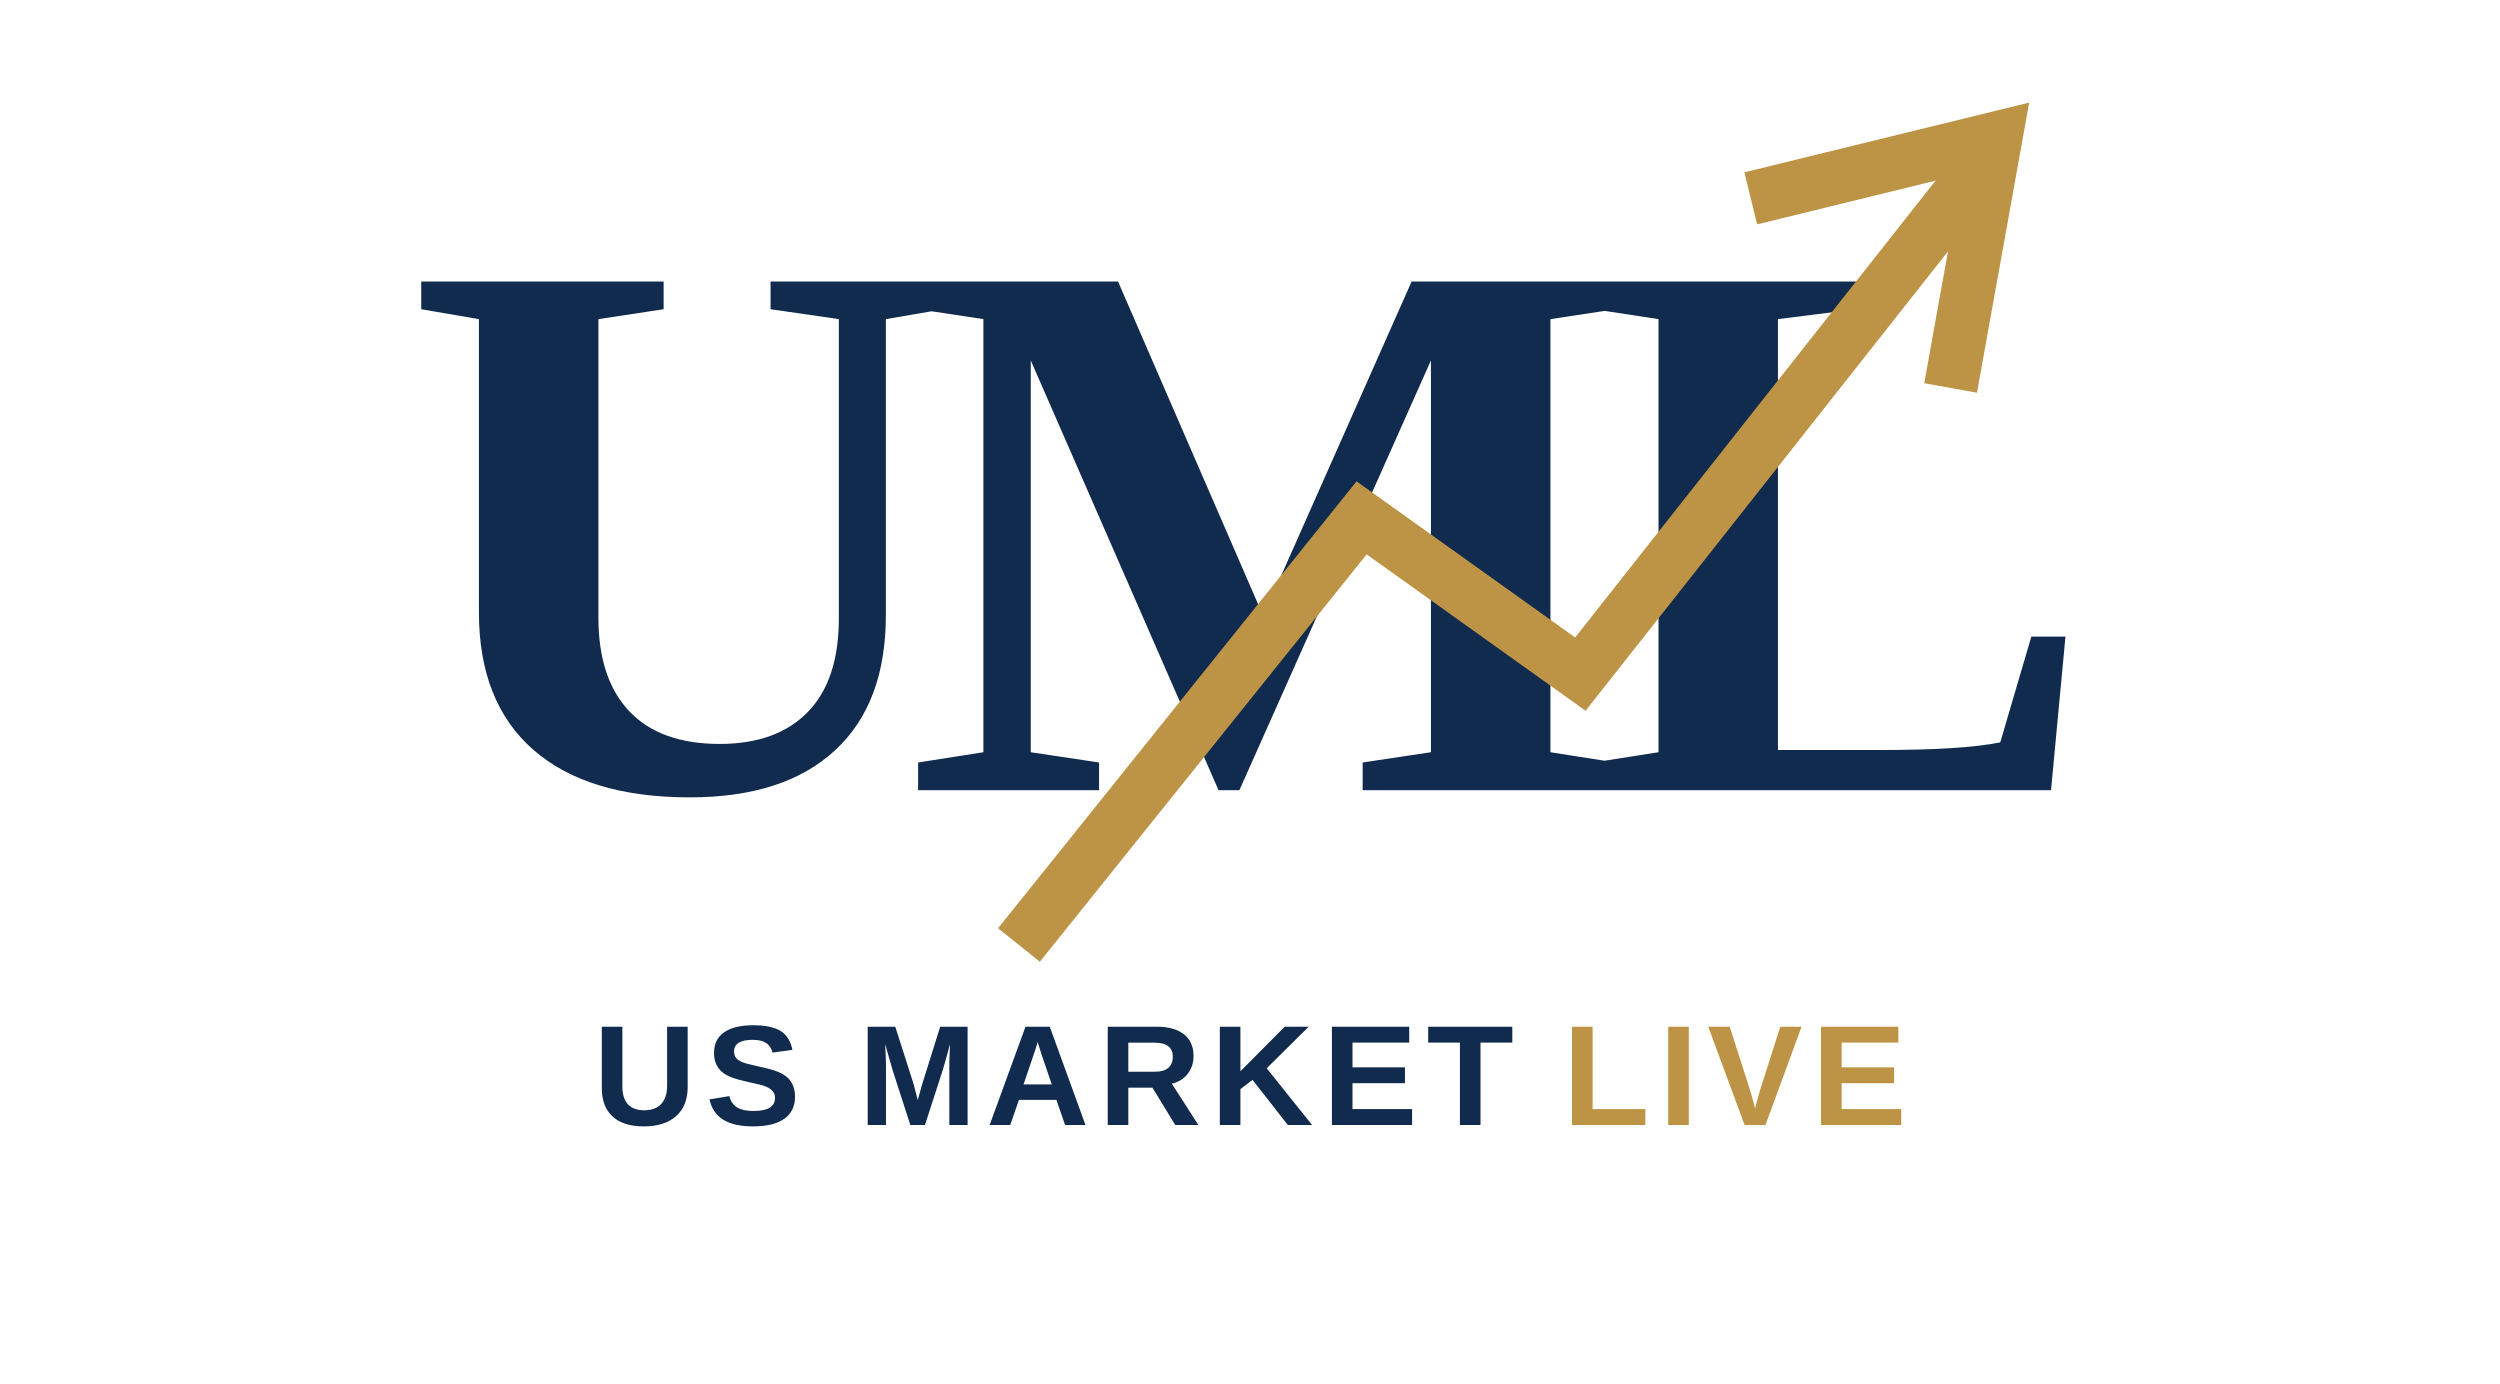
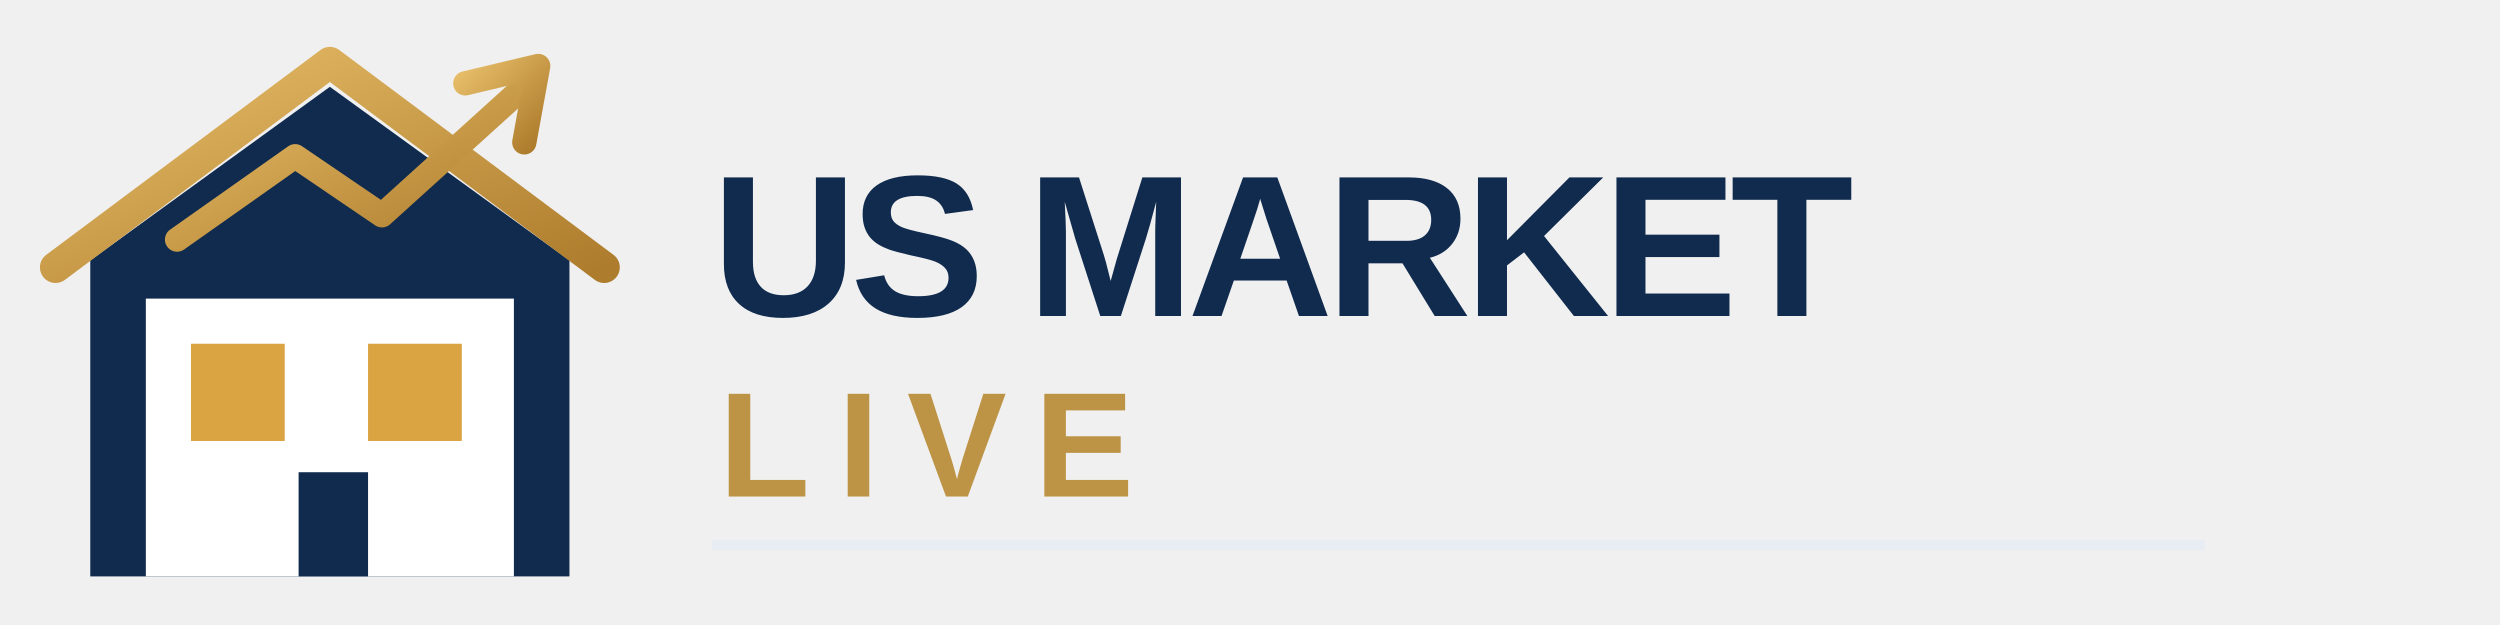
- <svg xmlns="http://www.w3.org/2000/svg" viewBox="0 0 560 310" role="img" aria-labelledby="title desc">
-   <rect width="560" height="310" fill="#fff" />
-   <text x="280" y="177" text-anchor="middle" fill="#102b4e" font-family="Georgia,'Times New Roman',serif" font-size="174" font-weight="700" letter-spacing="-13">UML</text>
-   <path d="M232 207 L305 116 L354 151 L440 42" fill="none" stroke="#bd9445" stroke-width="12" stroke-linecap="square" stroke-linejoin="miter" />
-   <path d="M398 43 L447 31 L438 81" fill="none" stroke="#bd9445" stroke-width="12" stroke-linecap="square" stroke-linejoin="miter" />
-   <text x="280" y="252" text-anchor="middle" fill="#102b4e" font-family="Arial,sans-serif" font-size="32" font-weight="800" letter-spacing="2">US MARKET <tspan fill="#bd9445">LIVE</tspan>
-   </text>
+ <svg xmlns="http://www.w3.org/2000/svg" viewBox="0 0 720 180" role="img" aria-labelledby="title desc">
+   <defs>
+     <linearGradient id="gold" x1="0" y1="0" x2="1" y2="1">
+       <stop stop-color="#e7bd69" />
+       <stop offset="1" stop-color="#ad7c2c" />
+     </linearGradient>
+   </defs>
+   <g transform="translate(8 8)">
+     <path d="M18 67 87 17l69 50v91H18V67Z" fill="#102b4e" />
+     <path d="M8 69 87 10l79 59" fill="none" stroke="url(#gold)" stroke-width="9" stroke-linecap="round" stroke-linejoin="round" />
+     <path d="M34 78h106v80H34z" fill="#fff" />
+     <path d="M47 91h27v28H47zm51 0h27v28H98z" fill="#d9a441" />
+     <path d="M78 128h20v30H78z" fill="#102b4e" />
+     <path d="m43 61 34-24 25 17 42-38" fill="none" stroke="url(#gold)" stroke-width="7" stroke-linecap="round" stroke-linejoin="round" />
+     <path d="m126 16 21-5-4 22" fill="none" stroke="url(#gold)" stroke-width="7" stroke-linecap="round" stroke-linejoin="round" />
+   </g>
+   <g font-family="Arial,Helvetica,sans-serif">
+     <text x="205" y="91" fill="#102b4e" font-size="58" font-weight="900" letter-spacing="-2">US MARKET</text>
+     <text x="207" y="143" fill="#bd9445" font-size="43" font-weight="800" letter-spacing="8">LIVE</text>
+     <path d="M205 157h430" stroke="#e8edf3" stroke-width="3" />
+   </g>
</svg>
